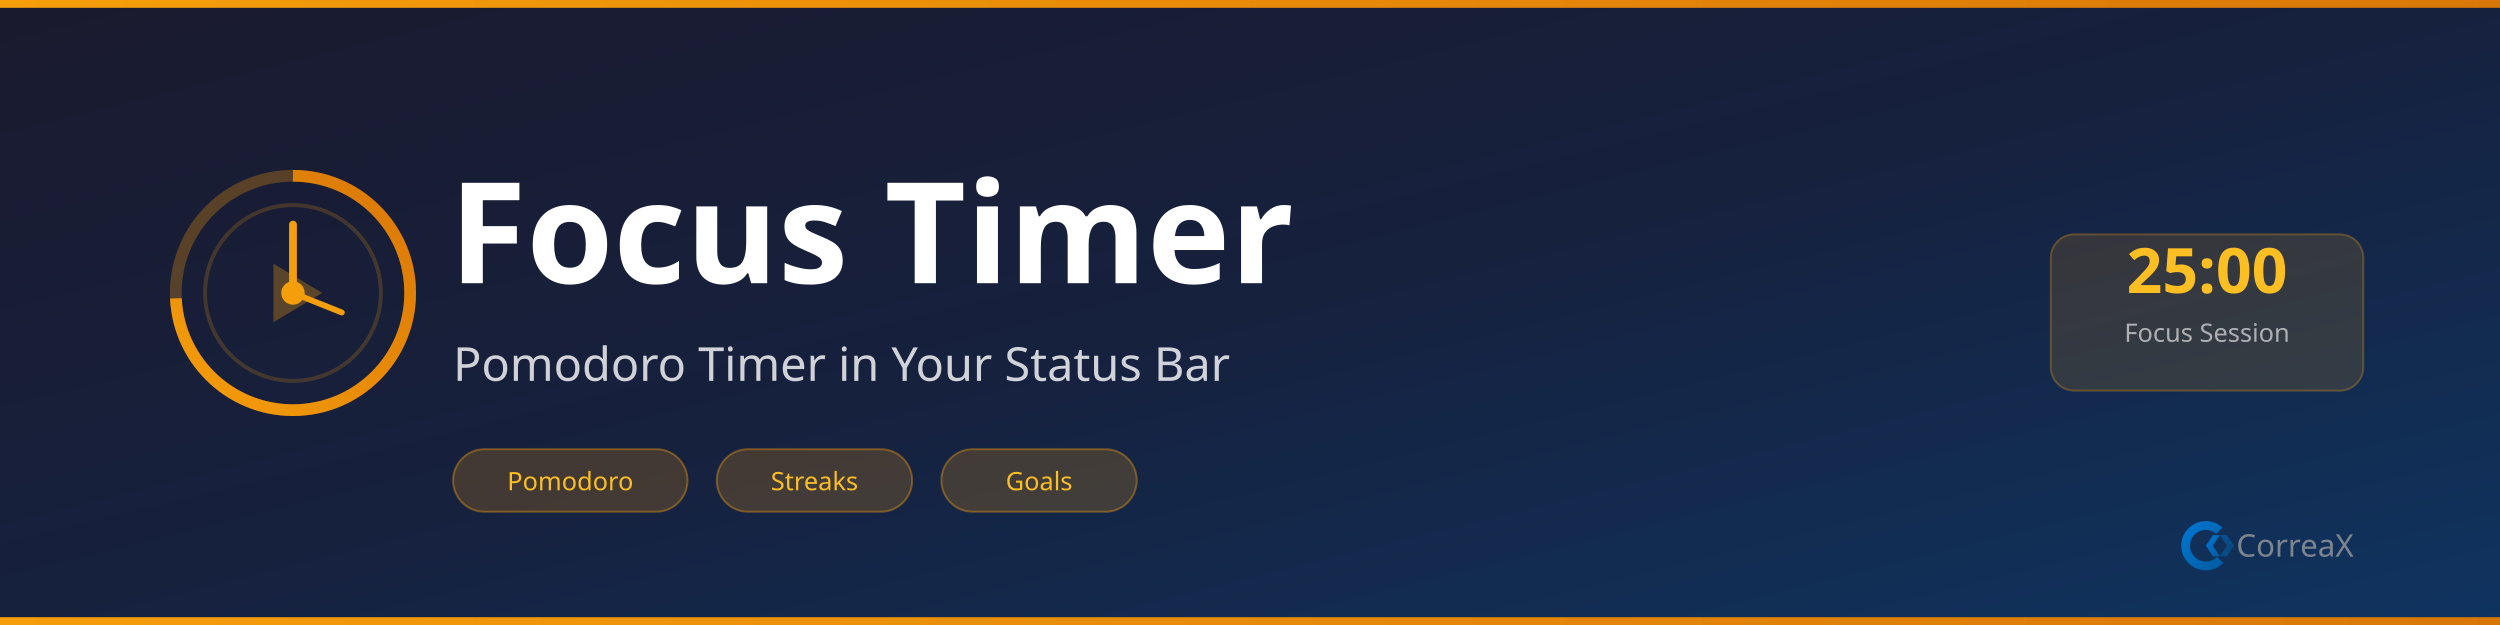
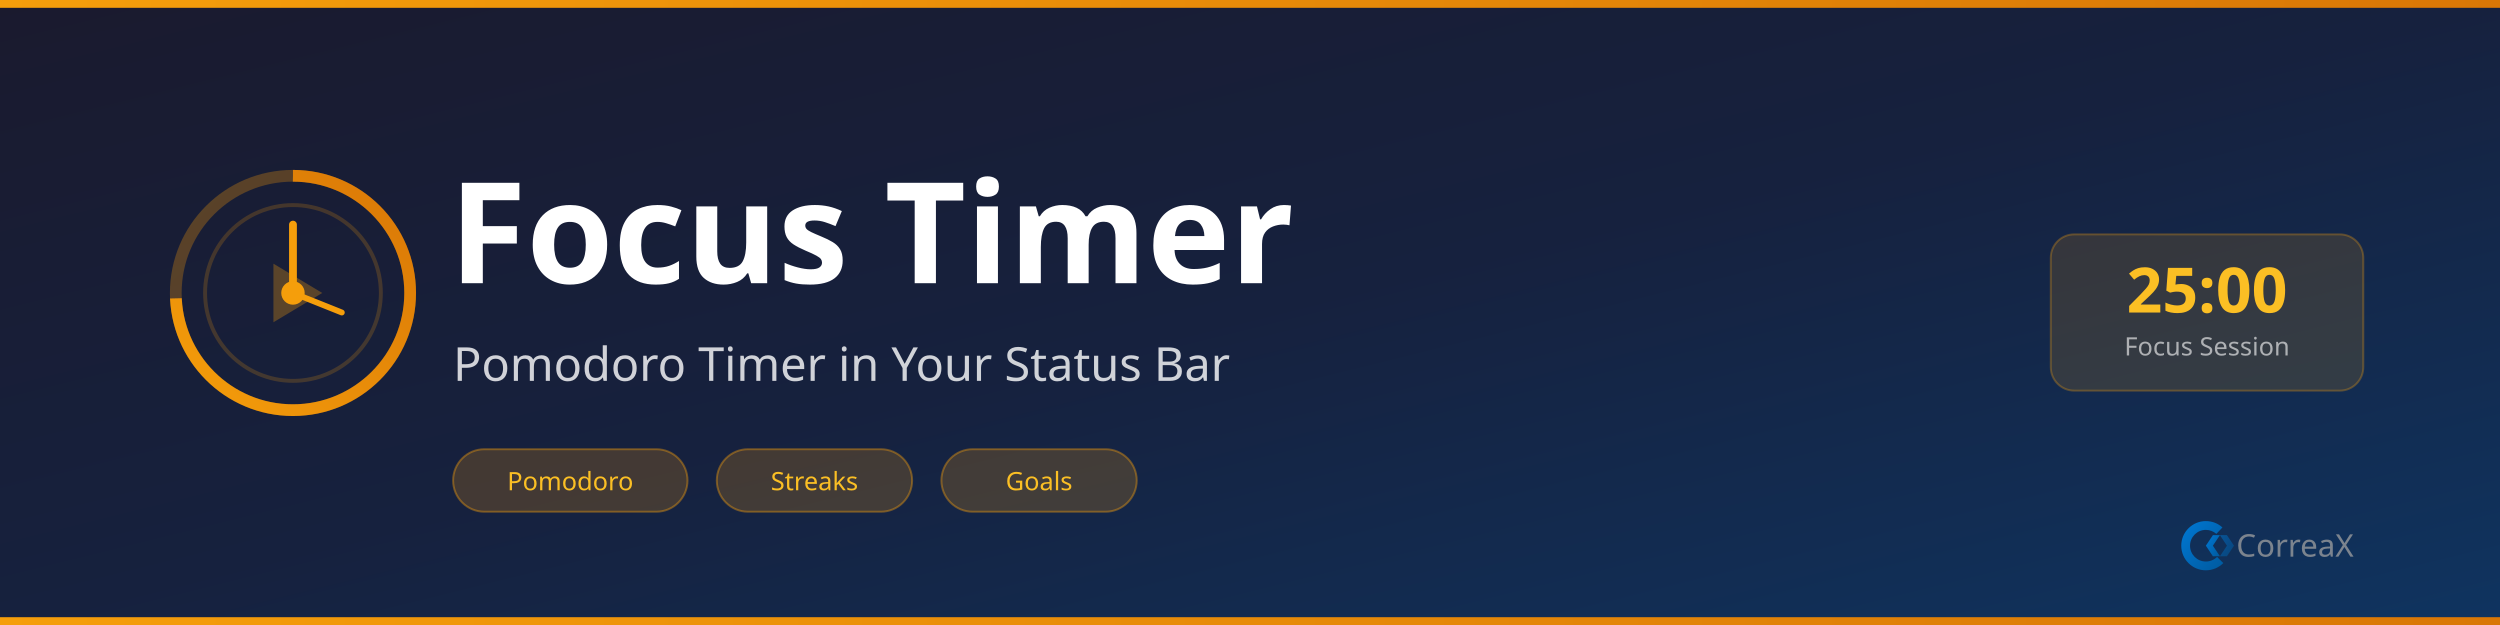
<svg xmlns="http://www.w3.org/2000/svg" viewBox="0 0 1280 320">
  <defs>
    <linearGradient id="bgGrad" x1="0%" y1="0%" x2="100%" y2="100%">
      <stop offset="0%" stop-color="#1a1a2e" />
      <stop offset="50%" stop-color="#16213e" />
      <stop offset="100%" stop-color="#0f3460" />
    </linearGradient>
    <linearGradient id="accentGrad" x1="0%" y1="0%" x2="100%" y2="0%">
      <stop offset="0%" stop-color="#f59e0b" />
      <stop offset="100%" stop-color="#d97706" />
    </linearGradient>
    <linearGradient id="timerGrad" x1="0%" y1="0%" x2="100%" y2="100%">
      <stop offset="0%" stop-color="#f59e0b" />
      <stop offset="100%" stop-color="#d97706" />
    </linearGradient>
    <linearGradient id="cxGrad" x1="0%" y1="0%" x2="100%" y2="100%">
      <stop offset="0%" stop-color="#0078d4" />
      <stop offset="100%" stop-color="#005a9e" />
    </linearGradient>
  </defs>
  <rect width="1280" height="320" fill="url(#bgGrad)" />
  <rect x="0" y="0" width="1280" height="4" fill="url(#accentGrad)" />
  <rect x="0" y="316" width="1280" height="4" fill="url(#accentGrad)" />
  <g transform="translate(90, 80)">
    <circle cx="60" cy="70" r="60" fill="none" stroke="url(#timerGrad)" stroke-width="6" opacity="0.3" />
    <circle cx="60" cy="70" r="60" fill="none" stroke="url(#timerGrad)" stroke-width="6" stroke-dasharray="280 100" transform="rotate(-90 60 70)" />
    <circle cx="60" cy="70" r="45" fill="none" stroke="rgba(245,158,11,0.2)" stroke-width="2" />
    <line x1="60" y1="70" x2="60" y2="35" stroke="#f59e0b" stroke-width="4" stroke-linecap="round" />
    <line x1="60" y1="70" x2="85" y2="80" stroke="#f59e0b" stroke-width="3" stroke-linecap="round" />
    <circle cx="60" cy="70" r="6" fill="#f59e0b" />
    <polygon points="50,55 50,85 75,70" fill="#f59e0b" opacity="0.3" />
  </g>
  <text x="230" y="145" font-family="Segoe UI, system-ui, sans-serif" font-size="72" font-weight="700" fill="#ffffff">
    Focus Timer
  </text>
  <text x="232" y="195" font-family="Segoe UI, system-ui, sans-serif" font-size="24" fill="rgba(255,255,255,0.8)">
    Pomodoro Timer in Your Status Bar
  </text>
  <g transform="translate(232, 230)">
    <rect x="0" y="0" width="120" height="32" rx="16" fill="rgba(245,158,11,0.2)" stroke="rgba(245,158,11,0.4)" stroke-width="1" />
    <text x="60" y="21" text-anchor="middle" font-family="Segoe UI, system-ui, sans-serif" font-size="13" fill="#fbbf24">Pomodoro</text>
    <rect x="135" y="0" width="100" height="32" rx="16" fill="rgba(245,158,11,0.2)" stroke="rgba(245,158,11,0.4)" stroke-width="1" />
    <text x="185" y="21" text-anchor="middle" font-family="Segoe UI, system-ui, sans-serif" font-size="13" fill="#fbbf24">Streaks</text>
    <rect x="250" y="0" width="100" height="32" rx="16" fill="rgba(245,158,11,0.2)" stroke="rgba(245,158,11,0.4)" stroke-width="1" />
    <text x="300" y="21" text-anchor="middle" font-family="Segoe UI, system-ui, sans-serif" font-size="13" fill="#fbbf24">Goals</text>
  </g>
  <g transform="translate(1050, 120)">
    <rect x="0" y="0" width="160" height="80" rx="12" fill="rgba(245,158,11,0.15)" stroke="rgba(245,158,11,0.3)" stroke-width="1" />
-     <text x="80" y="30" text-anchor="middle" font-family="Segoe UI, system-ui, sans-serif" font-size="32" font-weight="700" fill="#fbbf24">25:00</text>
-     <text x="80" y="55" text-anchor="middle" font-family="Segoe UI, system-ui, sans-serif" font-size="13" fill="rgba(255,255,255,0.6)">Focus Session</text>
+     <text x="80" y="40" text-anchor="middle" font-family="Segoe UI, system-ui, sans-serif" font-size="32" font-weight="700" fill="#fbbf24">25:00</text>
+     <text x="80" y="62" text-anchor="middle" font-family="Segoe UI, system-ui, sans-serif" font-size="13" fill="rgba(255,255,255,0.6)">Focus Session</text>
  </g>
  <g transform="translate(1115, 265)">
    <g transform="scale(0.9)">
      <path d="M16 2C8.268 2 2 8.268 2 16s6.268 14 14 14c3.866 0 7.389-1.568 9.928-4.1l-3.535-3.536A9.002 9.002 0 0116 25c-4.97 0-9-4.03-9-9s4.03-9 9-9c2.29 0 4.38.857 5.971 2.268l3.464-3.639C22.993 3.352 19.66 2 16 2z" fill="url(#cxGrad)" />
      <path d="M20 10l-4 6 4 6h4l-4-6 4-6h-4z" fill="url(#cxGrad)" />
      <path d="M24 10l4 6-4 6h4l4-6-4-6h-4z" fill="url(#cxGrad)" opacity="0.5" />
    </g>
    <text x="30" y="20" font-family="Segoe UI, system-ui, sans-serif" font-size="16" fill="rgba(160,160,160,0.75)">CorreaX</text>
  </g>
</svg>
